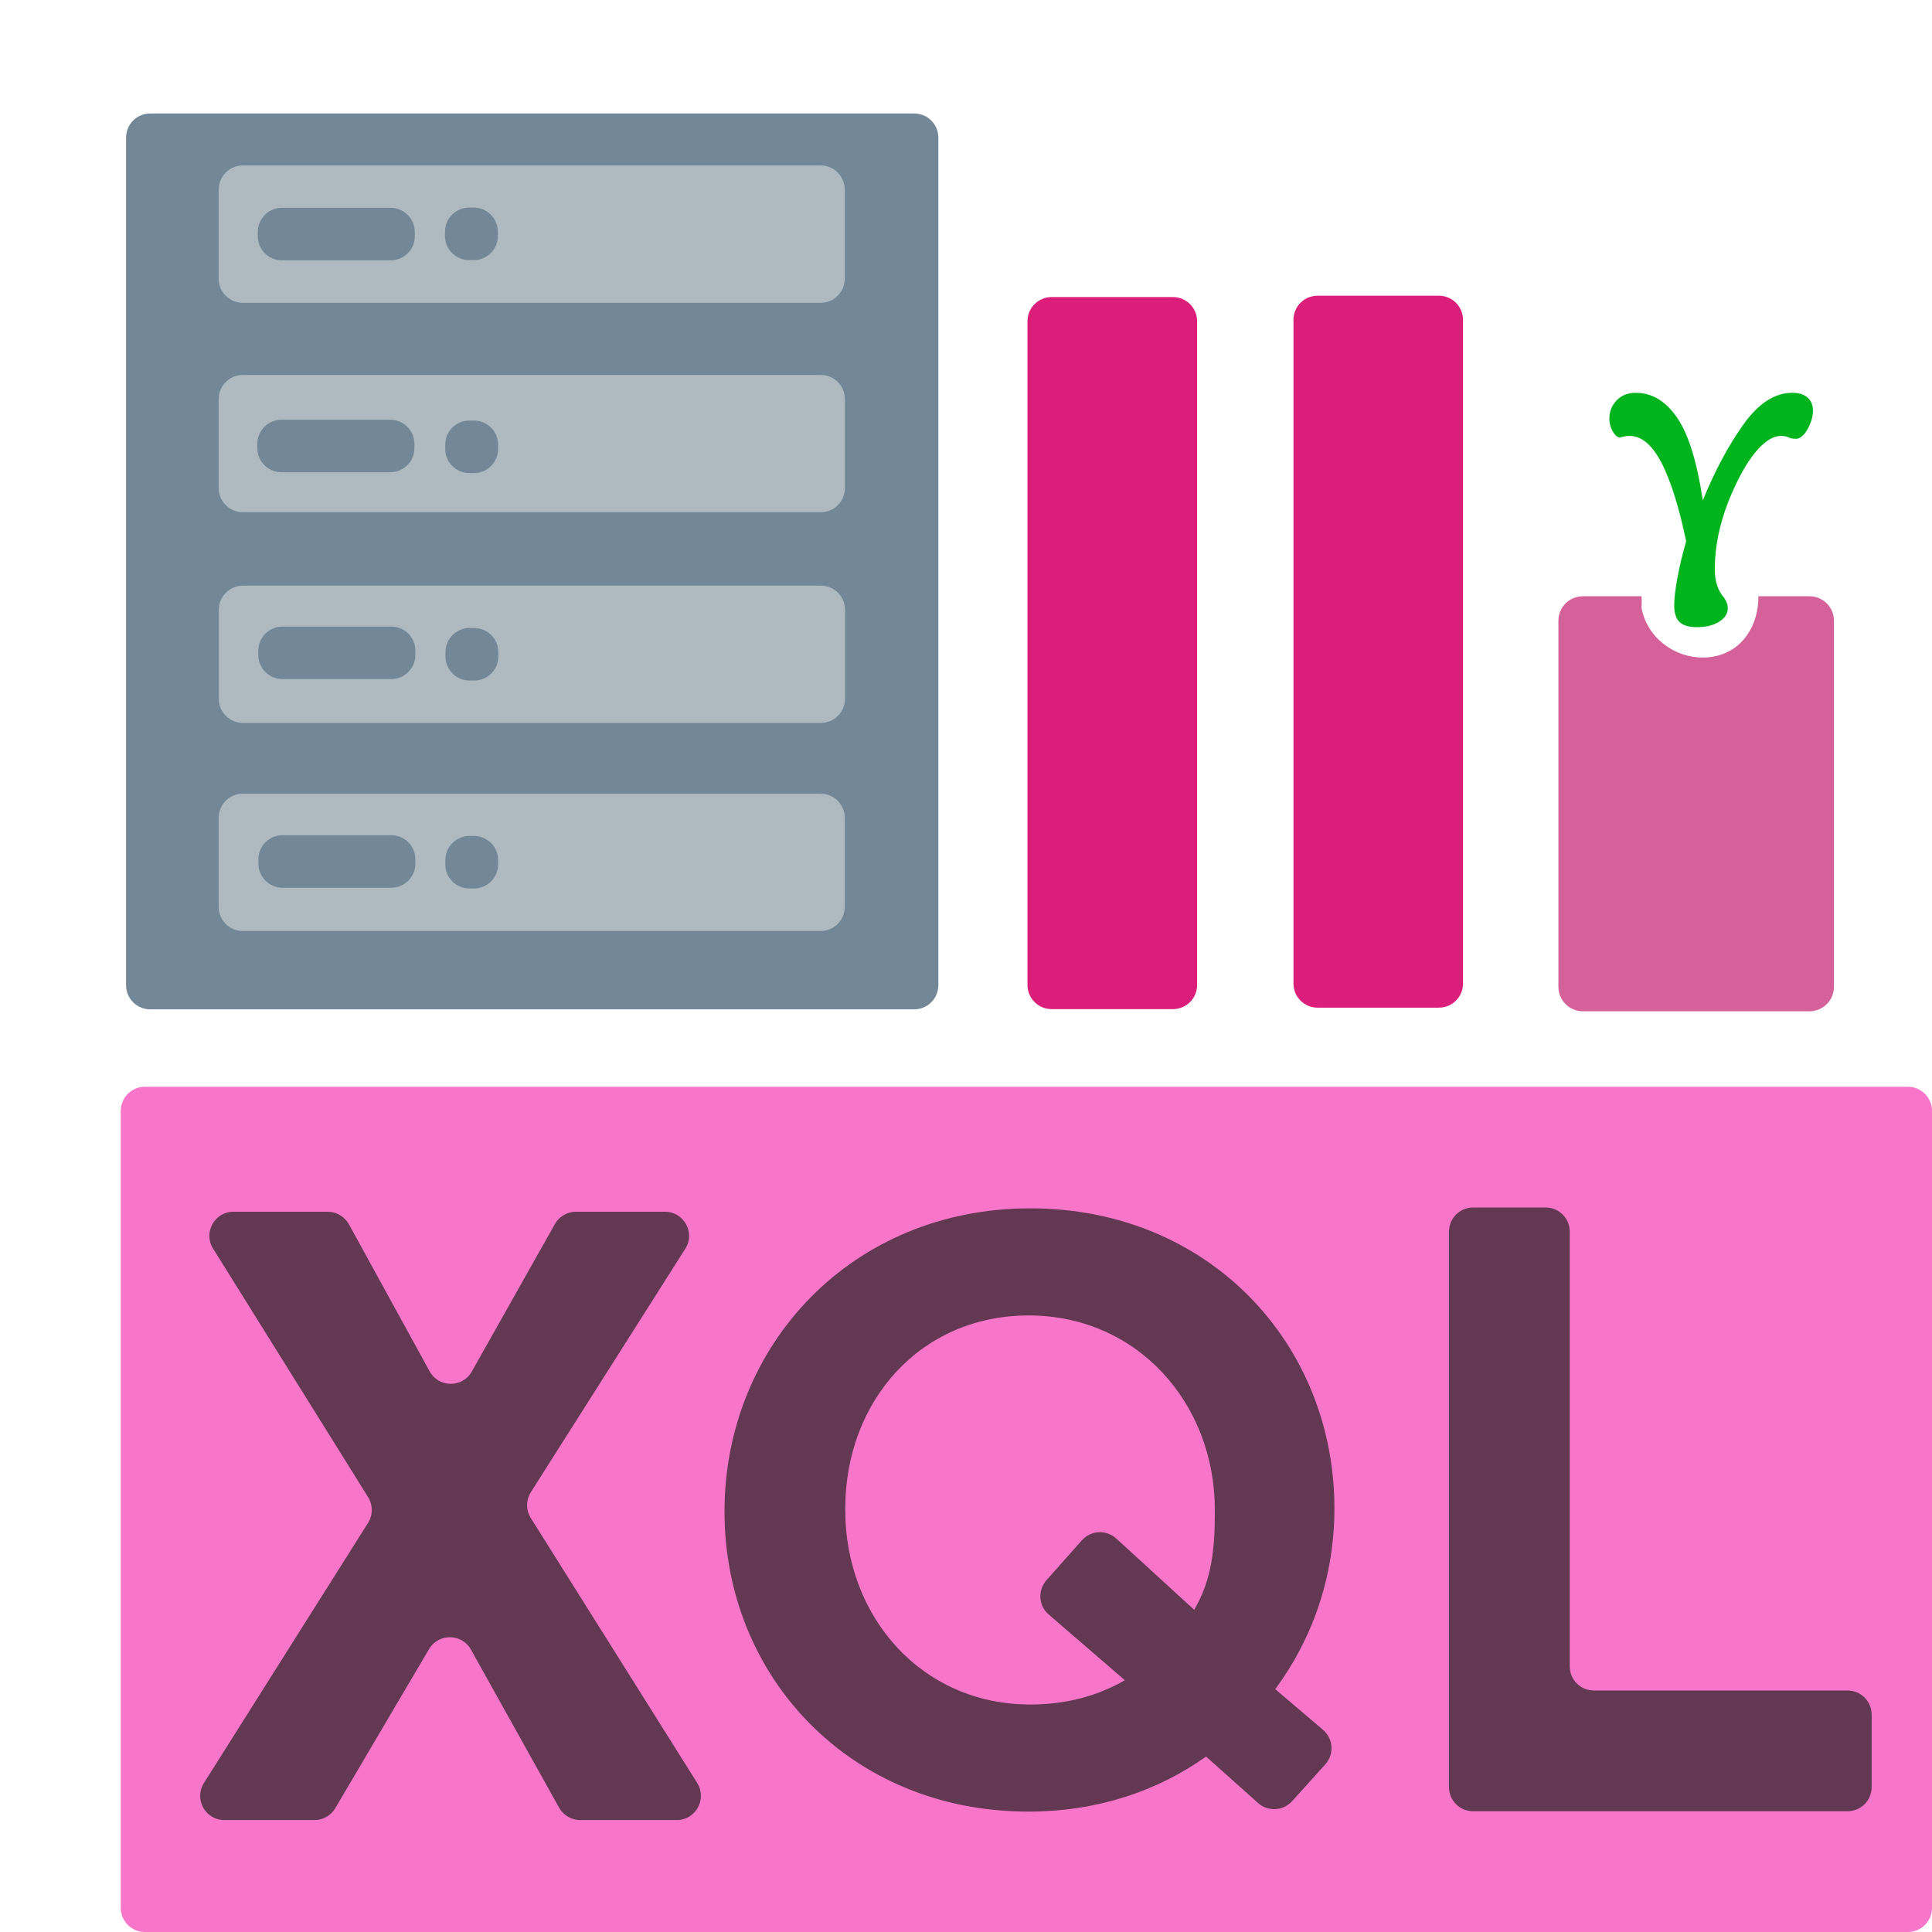
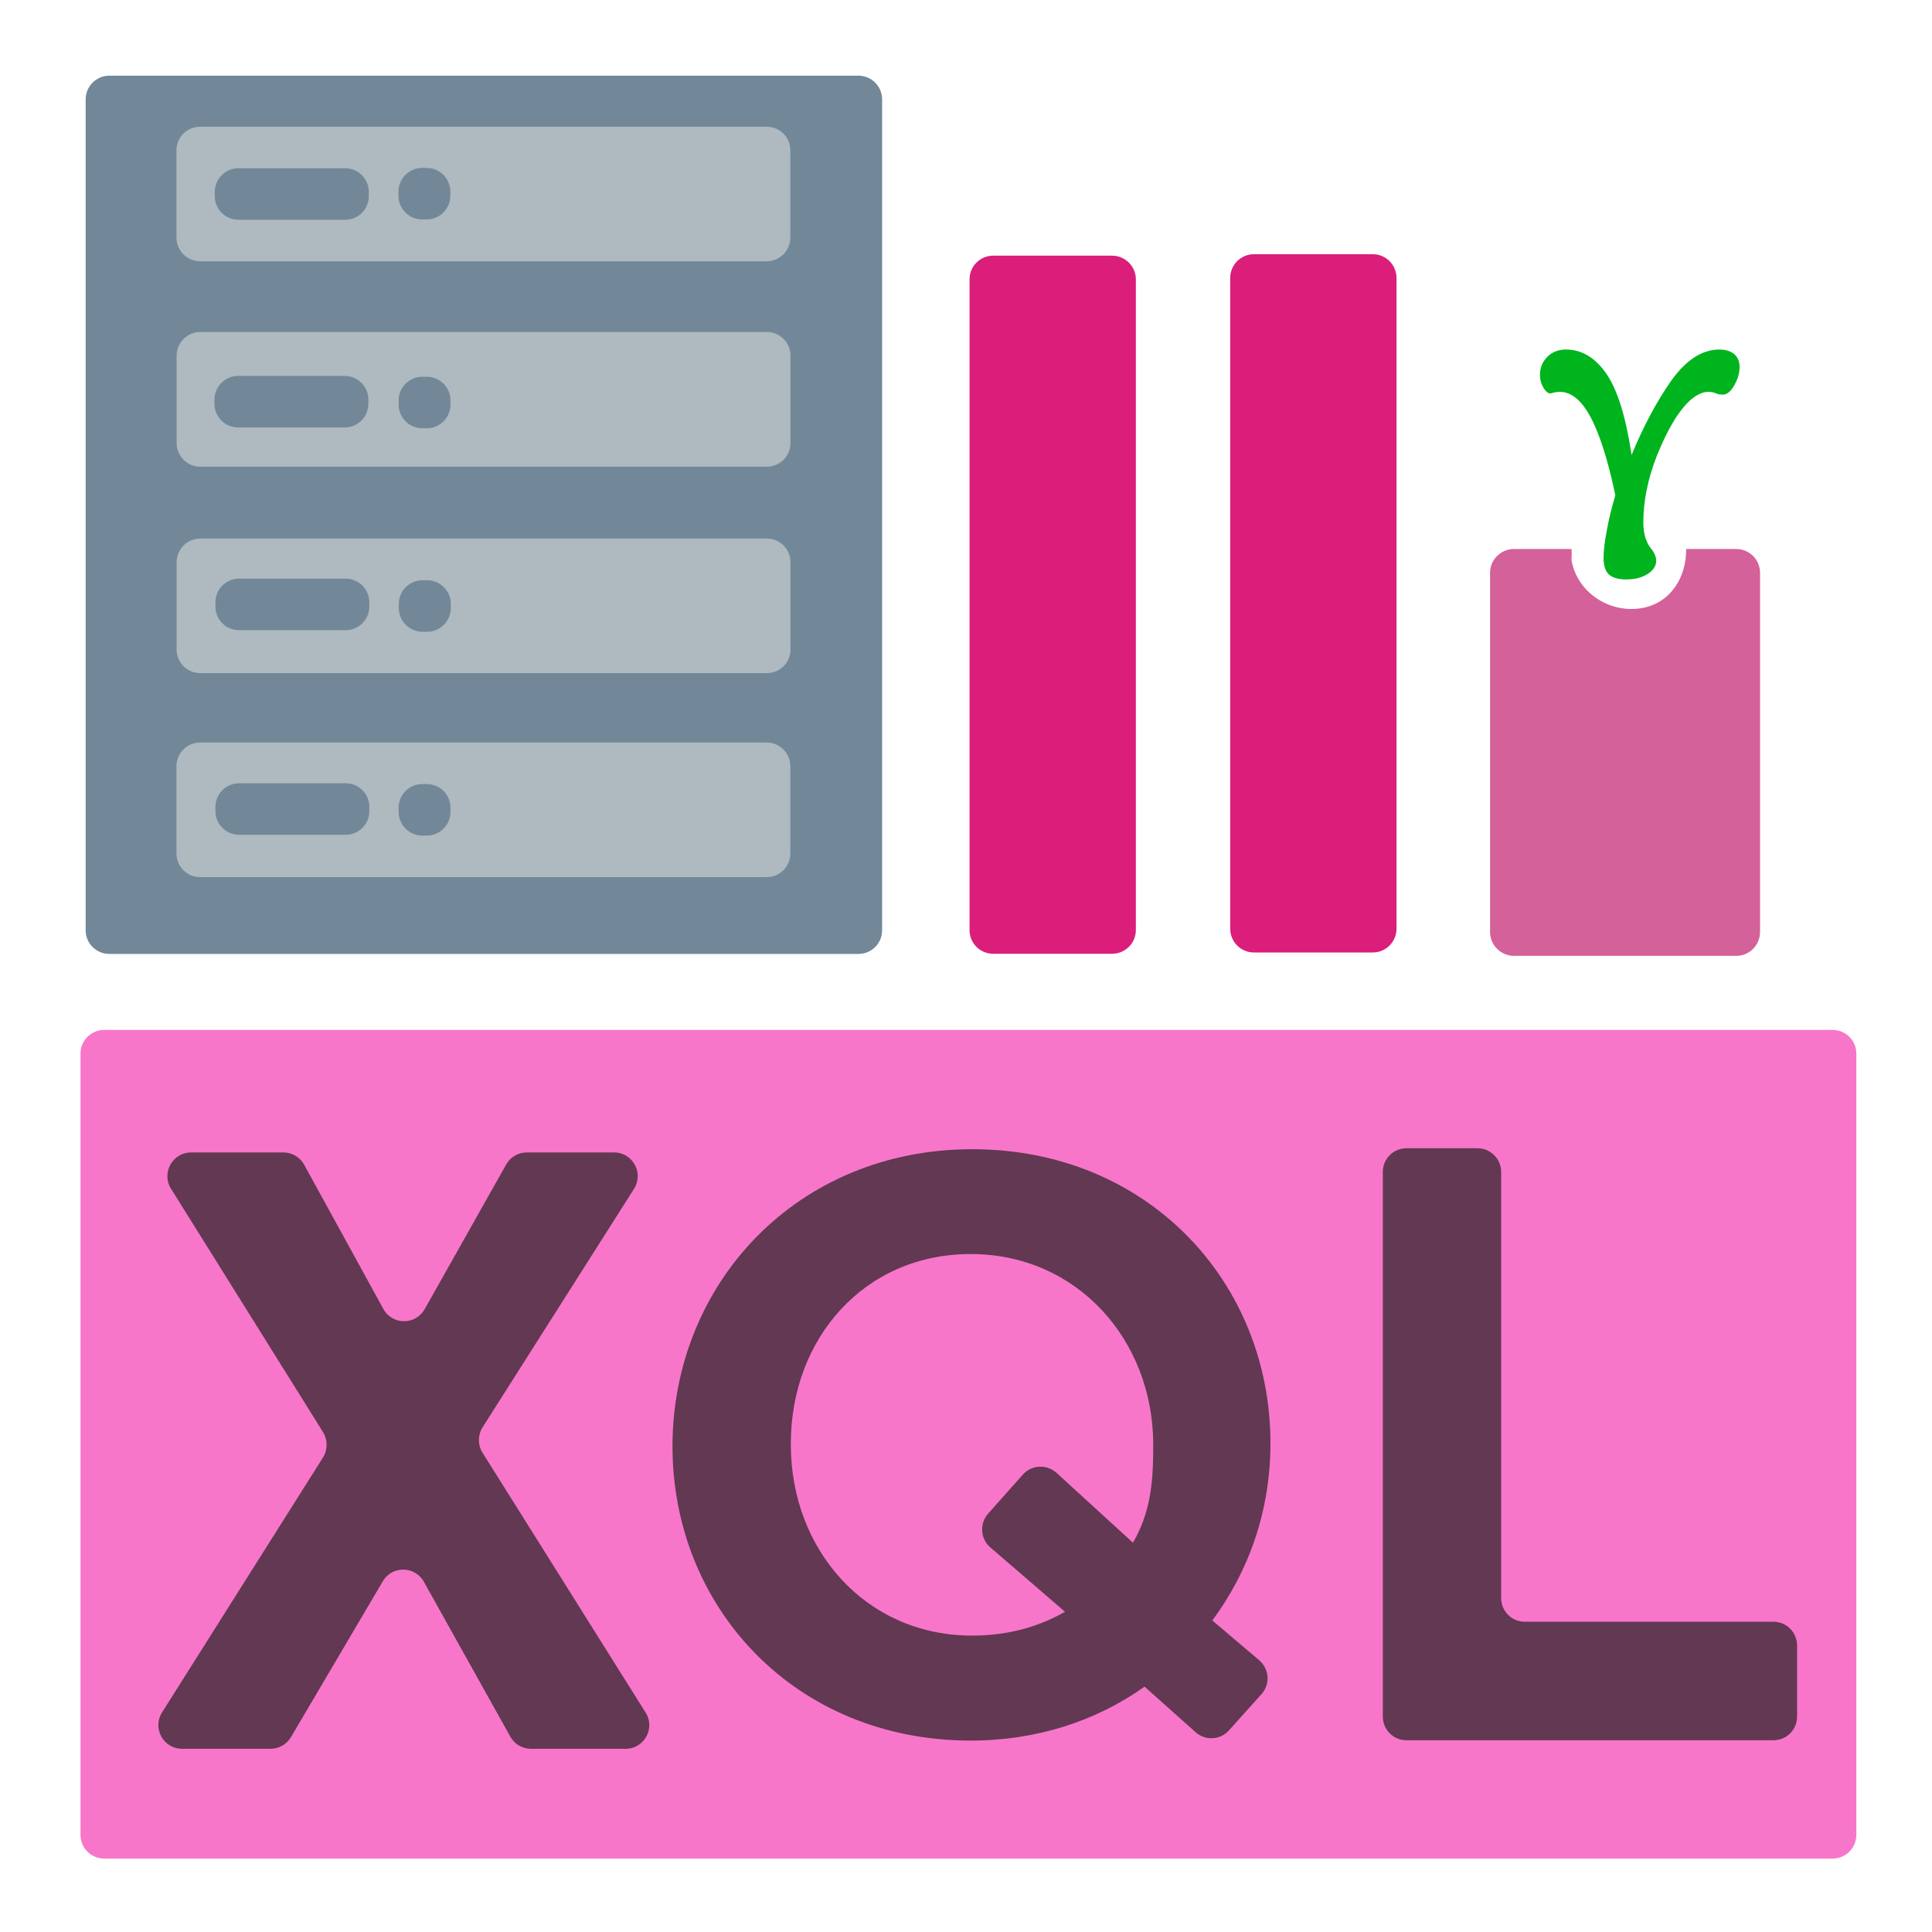
- <svg xmlns="http://www.w3.org/2000/svg" height="100%" stroke-miterlimit="10" style="fill-rule:nonzero;clip-rule:evenodd;stroke-linecap:round;stroke-linejoin:round;" version="1.1" viewBox="0 0 16 16" width="100%" xml:space="preserve">
+ <svg xmlns="http://www.w3.org/2000/svg" height="12.0pt" stroke-miterlimit="10" style="fill-rule:nonzero;clip-rule:evenodd;stroke-linecap:round;stroke-linejoin:round;" version="1.1" viewBox="0 0 12 12" width="12.0pt" xml:space="preserve">
  <defs />
  <g id="xql">
    <g opacity="1">
-       <path d="M1 15.8C1 15.911 1.09 16 1.2 16L15.8 16C15.911 16 16 15.911 16 15.8L16 9.2C16 9.09 15.911 9 15.8 9L1.2 9C1.09 9 1 9.09 1 9.2L1 15.8Z" fill="#f43db4" fill-opacity="0.7" fill-rule="evenodd" opacity="1" stroke="none" />
-       <path d="M10.956 14.325C11.042 14.398 11.051 14.527 10.976 14.611L10.701 14.916C10.627 14.998 10.501 15.005 10.419 14.932L9.988 14.547C9.581 14.837 9.077 15.003 8.518 15.003C7.035 15.003 6 13.878 6 12.519C6 11.146 7.049 10.007 8.532 10.007C10.016 10.007 11.051 11.132 11.051 12.491C11.051 13.057 10.871 13.568 10.561 13.989L10.956 14.325ZM8.532 14.116C8.83 14.116 9.089 14.045 9.316 13.915L8.685 13.371C8.601 13.299 8.592 13.171 8.666 13.087L8.959 12.757C9.033 12.673 9.161 12.666 9.244 12.741L9.89 13.332C10.033 13.085 10.061 12.843 10.061 12.518L10.061 12.505C10.061 11.621 9.419 10.894 8.519 10.894C7.618 10.894 7 11.608 7 12.492L7 12.505C7 13.389 7.631 14.116 8.532 14.116Z" fill="#231f20" fill-opacity="0.7" fill-rule="evenodd" opacity="1" stroke="none" />
-       <path d="M12 10.2C12 10.089 12.089 10 12.2 10L12.8 10C12.911 10 13 10.089 13 10.2L13 13.8C13 13.911 13.089 14 13.2 14L15.3 14C15.411 14 15.5 14.089 15.5 14.2L15.5 14.8C15.5 14.911 15.411 15 15.3 15L12.2 15C12.089 15 12 14.911 12 14.8L12 10.2Z" fill="#231f20" fill-opacity="0.7" fill-rule="evenodd" opacity="1" stroke="none" />
-       <path d="M5.774 14.766C5.857 14.9 5.761 15.073 5.604 15.073L4.805 15.073C4.733 15.073 4.666 15.034 4.63 14.97L3.9 13.661C3.825 13.527 3.632 13.524 3.553 13.657L2.777 14.974C2.741 15.035 2.675 15.073 2.605 15.073L1.858 15.073C1.7 15.073 1.605 14.899 1.689 14.766L3.048 12.612C3.089 12.547 3.089 12.464 3.049 12.399L1.765 10.341C1.681 10.207 1.777 10.035 1.934 10.035L2.713 10.035C2.786 10.035 2.853 10.075 2.889 10.138L3.558 11.357C3.633 11.494 3.83 11.495 3.907 11.359L4.596 10.136C4.631 10.074 4.698 10.035 4.77 10.035L5.506 10.035C5.664 10.035 5.76 10.209 5.675 10.342L4.396 12.358C4.355 12.423 4.355 12.506 4.396 12.572L5.774 14.766Z" fill="#231f20" fill-opacity="0.7" fill-rule="nonzero" opacity="1" stroke="none" />
+       <path d="M0.5 11.397C0.5 11.478 0.566 11.544 0.647 11.544L11.383 11.544C11.464 11.544 11.53 11.478 11.53 11.397L11.53 6.544C11.53 6.463 11.464 6.397 11.383 6.397L0.647 6.397C0.566 6.397 0.5 6.463 0.5 6.544L0.5 11.397Z" fill="#f43db4" fill-opacity="0.7" fill-rule="evenodd" opacity="1" stroke="none" />
+       <path d="M7.821 10.312C7.884 10.366 7.891 10.461 7.835 10.523L7.633 10.748C7.579 10.808 7.487 10.813 7.426 10.759L7.109 10.476C6.81 10.689 6.44 10.811 6.029 10.811C4.938 10.811 4.177 9.984 4.177 8.984C4.177 7.975 4.948 7.138 6.039 7.138C7.13 7.138 7.891 7.965 7.891 8.964C7.891 9.38 7.759 9.756 7.53 10.065L7.821 10.312ZM6.038 10.159C6.258 10.159 6.448 10.106 6.615 10.011L6.151 9.611C6.089 9.558 6.083 9.464 6.137 9.402L6.353 9.159C6.407 9.098 6.501 9.093 6.562 9.148L7.037 9.582C7.142 9.401 7.163 9.223 7.163 8.984L7.163 8.974C7.163 8.324 6.691 7.789 6.029 7.789C5.367 7.789 4.912 8.315 4.912 8.965L4.912 8.974C4.912 9.624 5.376 10.159 6.038 10.159Z" fill="#231f20" fill-opacity="0.7" fill-rule="evenodd" opacity="1" stroke="none" />
+       <path d="M8.589 7.279C8.589 7.198 8.654 7.132 8.736 7.132L9.177 7.132C9.258 7.132 9.324 7.198 9.324 7.279L9.324 9.926C9.324 10.008 9.39 10.073 9.471 10.073L11.015 10.073C11.097 10.073 11.162 10.139 11.162 10.221L11.162 10.662C11.162 10.743 11.097 10.809 11.015 10.809L8.736 10.809C8.654 10.809 8.589 10.743 8.589 10.662L8.589 7.279Z" fill="#231f20" fill-opacity="0.7" fill-rule="evenodd" opacity="1" stroke="none" />
+       <path d="M4.01 10.637C4.072 10.735 4.001 10.862 3.886 10.862L3.298 10.862C3.245 10.862 3.196 10.834 3.17 10.787L2.633 9.825C2.577 9.725 2.435 9.724 2.378 9.821L1.807 10.79C1.78 10.835 1.732 10.862 1.68 10.862L1.131 10.862C1.015 10.862 0.945 10.735 1.006 10.637L2.006 9.053C2.036 9.005 2.036 8.944 2.007 8.896L1.062 7.383C1.001 7.285 1.072 7.158 1.187 7.158L1.76 7.158C1.813 7.158 1.863 7.187 1.889 7.234L2.381 8.13C2.436 8.231 2.581 8.232 2.638 8.131L3.144 7.233C3.17 7.186 3.219 7.158 3.272 7.158L3.814 7.158C3.93 7.158 4 7.286 3.938 7.384L2.997 8.866C2.967 8.914 2.967 8.975 2.997 9.023L4.01 10.637Z" fill="#231f20" fill-opacity="0.7" fill-rule="nonzero" opacity="1" stroke="none" />
    </g>
    <g opacity="1">
-       <path d="M1.044 1.14C1.044 1.029 1.133 0.94 1.244 0.94L7.571 0.94C7.682 0.94 7.771 1.029 7.771 1.14L7.771 8.159C7.771 8.269 7.682 8.359 7.571 8.359L1.244 8.359C1.133 8.359 1.044 8.269 1.044 8.159L1.044 1.14Z" fill="#728898" fill-rule="nonzero" opacity="1" stroke="none" />
+       <path d="M0.532 0.617C0.532 0.536 0.598 0.47 0.679 0.47L5.332 0.47C5.413 0.47 5.479 0.536 5.479 0.617L5.479 5.778C5.479 5.86 5.413 5.925 5.332 5.925L0.679 5.925C0.598 5.925 0.532 5.86 0.532 5.778L0.532 0.617Z" fill="#728898" fill-rule="nonzero" opacity="1" stroke="none" />
      <g opacity="1">
-         <path d="M1.811 1.57C1.811 1.46 1.9 1.37 2.011 1.37L6.796 1.37C6.907 1.37 6.996 1.46 6.996 1.57L6.996 2.308C6.996 2.418 6.907 2.508 6.796 2.508L2.011 2.508C1.9 2.508 1.811 2.418 1.811 2.308L1.811 1.57Z" fill="#aeb9c0" fill-rule="nonzero" opacity="1" stroke="none" />
-         <path d="M2.135 1.921C2.135 1.811 2.224 1.721 2.335 1.721L3.235 1.721C3.346 1.721 3.435 1.811 3.435 1.921L3.435 1.956C3.435 2.067 3.346 2.156 3.235 2.156L2.335 2.156C2.224 2.156 2.135 2.067 2.135 1.956L2.135 1.921Z" fill="#728898" fill-rule="nonzero" opacity="1" stroke="none" />
-         <path d="M3.685 1.919C3.685 1.809 3.775 1.719 3.885 1.719L3.923 1.719C4.034 1.719 4.123 1.809 4.123 1.919L4.123 1.954C4.123 2.065 4.034 2.154 3.923 2.154L3.885 2.154C3.775 2.154 3.685 2.065 3.685 1.954L3.685 1.919Z" fill="#728898" fill-rule="nonzero" opacity="1" stroke="none" />
+         <path d="M1.096 0.934C1.096 0.852 1.162 0.787 1.243 0.787L4.762 0.787C4.843 0.787 4.909 0.852 4.909 0.934L4.909 1.476C4.909 1.557 4.843 1.623 4.762 1.623L1.243 1.623C1.162 1.623 1.096 1.557 1.096 1.476L1.096 0.934Z" fill="#aeb9c0" fill-rule="nonzero" opacity="1" stroke="none" />
+         <path d="M1.334 1.192C1.334 1.111 1.4 1.045 1.481 1.045L2.144 1.045C2.225 1.045 2.291 1.111 2.291 1.192L2.291 1.218C2.291 1.299 2.225 1.365 2.144 1.365L1.481 1.365C1.4 1.365 1.334 1.299 1.334 1.218L1.334 1.192Z" fill="#728898" fill-rule="nonzero" opacity="1" stroke="none" />
+         <path d="M2.475 1.19C2.475 1.109 2.541 1.043 2.622 1.043L2.65 1.043C2.731 1.043 2.797 1.109 2.797 1.19L2.797 1.216C2.797 1.297 2.731 1.363 2.65 1.363L2.622 1.363C2.541 1.363 2.475 1.297 2.475 1.216L2.475 1.19Z" fill="#728898" fill-rule="nonzero" opacity="1" stroke="none" />
      </g>
      <g opacity="1">
-         <path d="M1.811 3.305C1.811 3.195 1.901 3.105 2.011 3.105L6.797 3.105C6.908 3.105 6.997 3.195 6.997 3.305L6.997 4.042C6.997 4.153 6.908 4.242 6.797 4.242L2.011 4.242C1.901 4.242 1.811 4.153 1.811 4.042L1.811 3.305Z" fill="#aeb9c0" fill-rule="nonzero" opacity="1" stroke="none" />
-         <path d="M2.131 3.676C2.131 3.566 2.221 3.476 2.331 3.476L3.232 3.476C3.342 3.476 3.432 3.566 3.432 3.676L3.432 3.711C3.432 3.822 3.342 3.911 3.232 3.911L2.331 3.911C2.221 3.911 2.131 3.822 2.131 3.711L2.131 3.676Z" fill="#728898" fill-rule="nonzero" opacity="1" stroke="none" />
-         <path d="M3.687 3.683C3.687 3.572 3.777 3.483 3.887 3.483L3.925 3.483C4.036 3.483 4.125 3.572 4.125 3.683L4.125 3.718C4.125 3.828 4.036 3.918 3.925 3.918L3.887 3.918C3.777 3.918 3.687 3.828 3.687 3.718L3.687 3.683Z" fill="#728898" fill-rule="nonzero" opacity="1" stroke="none" />
+         <path d="M1.097 2.209C1.097 2.128 1.163 2.062 1.244 2.062L4.763 2.062C4.844 2.062 4.91 2.128 4.91 2.209L4.91 2.751C4.91 2.833 4.844 2.899 4.763 2.899L1.244 2.899C1.163 2.899 1.097 2.833 1.097 2.751L1.097 2.209Z" fill="#aeb9c0" fill-rule="nonzero" opacity="1" stroke="none" />
+         <path d="M1.332 2.482C1.332 2.401 1.398 2.335 1.479 2.335L2.141 2.335C2.222 2.335 2.288 2.401 2.288 2.482L2.288 2.508C2.288 2.589 2.222 2.655 2.141 2.655L1.479 2.655C1.398 2.655 1.332 2.589 1.332 2.508L1.332 2.482Z" fill="#728898" fill-rule="nonzero" opacity="1" stroke="none" />
+         <path d="M2.476 2.487C2.476 2.406 2.542 2.34 2.623 2.34L2.651 2.34C2.732 2.34 2.798 2.406 2.798 2.487L2.798 2.513C2.798 2.594 2.732 2.66 2.651 2.66L2.623 2.66C2.542 2.66 2.476 2.594 2.476 2.513L2.476 2.487Z" fill="#728898" fill-rule="nonzero" opacity="1" stroke="none" />
      </g>
      <g opacity="1">
-         <path d="M1.812 5.05C1.812 4.939 1.902 4.85 2.012 4.85L6.798 4.85C6.908 4.85 6.998 4.939 6.998 5.05L6.998 5.787C6.998 5.898 6.908 5.987 6.798 5.987L2.012 5.987C1.902 5.987 1.812 5.898 1.812 5.787L1.812 5.05Z" fill="#aeb9c0" fill-rule="nonzero" opacity="1" stroke="none" />
-         <path d="M2.139 5.389C2.139 5.278 2.229 5.189 2.339 5.189L3.24 5.189C3.35 5.189 3.44 5.278 3.44 5.389L3.44 5.424C3.44 5.534 3.35 5.624 3.24 5.624L2.339 5.624C2.229 5.624 2.139 5.534 2.139 5.424L2.139 5.389Z" fill="#728898" fill-rule="nonzero" opacity="1" stroke="none" />
-         <path d="M3.689 5.401C3.689 5.291 3.779 5.201 3.889 5.201L3.927 5.201C4.038 5.201 4.127 5.291 4.127 5.401L4.127 5.436C4.127 5.547 4.038 5.636 3.927 5.636L3.889 5.636C3.779 5.636 3.689 5.547 3.689 5.436L3.689 5.401Z" fill="#728898" fill-rule="nonzero" opacity="1" stroke="none" />
+         <path d="M1.097 3.492C1.097 3.411 1.163 3.345 1.244 3.345L4.763 3.345C4.844 3.345 4.91 3.411 4.91 3.492L4.91 4.034C4.91 4.116 4.844 4.181 4.763 4.181L1.244 4.181C1.163 4.181 1.097 4.116 1.097 4.034L1.097 3.492Z" fill="#aeb9c0" fill-rule="nonzero" opacity="1" stroke="none" />
+         <path d="M1.338 3.742C1.338 3.66 1.403 3.594 1.485 3.594L2.147 3.594C2.228 3.594 2.294 3.66 2.294 3.742L2.294 3.767C2.294 3.849 2.228 3.914 2.147 3.914L1.485 3.914C1.403 3.914 1.338 3.849 1.338 3.767L1.338 3.742Z" fill="#728898" fill-rule="nonzero" opacity="1" stroke="none" />
+         <path d="M2.477 3.751C2.477 3.67 2.543 3.604 2.625 3.604L2.652 3.604C2.734 3.604 2.8 3.67 2.8 3.751L2.8 3.776C2.8 3.858 2.734 3.924 2.652 3.924L2.625 3.924C2.543 3.924 2.477 3.858 2.477 3.776L2.477 3.751Z" fill="#728898" fill-rule="nonzero" opacity="1" stroke="none" />
      </g>
      <g opacity="1">
-         <path d="M1.811 6.773C1.811 6.662 1.9 6.573 2.011 6.573L6.796 6.573C6.907 6.573 6.996 6.662 6.996 6.773L6.996 7.51C6.996 7.621 6.907 7.71 6.796 7.71L2.011 7.71C1.9 7.71 1.811 7.621 1.811 7.51L1.811 6.773Z" fill="#aeb9c0" fill-rule="nonzero" opacity="1" stroke="none" />
-         <path d="M2.14 7.117C2.14 7.006 2.229 6.917 2.34 6.917L3.24 6.917C3.351 6.917 3.44 7.006 3.44 7.117L3.44 7.152C3.44 7.262 3.351 7.352 3.24 7.352L2.34 7.352C2.229 7.352 2.14 7.262 2.14 7.152L2.14 7.117Z" fill="#728898" fill-rule="nonzero" opacity="1" stroke="none" />
-         <path d="M3.688 7.123C3.688 7.013 3.777 6.923 3.888 6.923L3.925 6.923C4.036 6.923 4.125 7.013 4.125 7.123L4.125 7.158C4.125 7.269 4.036 7.358 3.925 7.358L3.888 7.358C3.777 7.358 3.688 7.269 3.688 7.158L3.688 7.123Z" fill="#728898" fill-rule="nonzero" opacity="1" stroke="none" />
+         <path d="M1.096 4.759C1.096 4.678 1.162 4.612 1.243 4.612L4.762 4.612C4.843 4.612 4.909 4.678 4.909 4.759L4.909 5.301C4.909 5.383 4.843 5.448 4.762 5.448L1.243 5.448C1.162 5.448 1.096 5.383 1.096 5.301L1.096 4.759Z" fill="#aeb9c0" fill-rule="nonzero" opacity="1" stroke="none" />
+         <path d="M1.338 5.012C1.338 4.931 1.404 4.865 1.485 4.865L2.147 4.865C2.229 4.865 2.294 4.931 2.294 5.012L2.294 5.038C2.294 5.119 2.229 5.185 2.147 5.185L1.485 5.185C1.404 5.185 1.338 5.119 1.338 5.038L1.338 5.012Z" fill="#728898" fill-rule="nonzero" opacity="1" stroke="none" />
+         <path d="M2.476 5.017C2.476 4.935 2.542 4.87 2.623 4.87L2.651 4.87C2.732 4.87 2.798 4.935 2.798 5.017L2.798 5.042C2.798 5.124 2.732 5.19 2.651 5.19L2.623 5.19C2.542 5.19 2.476 5.124 2.476 5.042L2.476 5.017Z" fill="#728898" fill-rule="nonzero" opacity="1" stroke="none" />
      </g>
    </g>
-     <path d="M10.712 2.649C10.712 2.538 10.801 2.449 10.912 2.449L11.916 2.449C12.027 2.449 12.116 2.538 12.116 2.649L12.116 8.145C12.116 8.256 12.027 8.345 11.916 8.345L10.912 8.345C10.801 8.345 10.712 8.256 10.712 8.145L10.712 2.649Z" fill="#da1e7a" fill-rule="nonzero" opacity="1" stroke="none" />
-     <path d="M8.509 2.66C8.509 2.55 8.599 2.46 8.709 2.46L9.714 2.46C9.824 2.46 9.914 2.55 9.914 2.66L9.914 8.157C9.914 8.268 9.824 8.357 9.714 8.357L8.709 8.357C8.599 8.357 8.509 8.268 8.509 8.157L8.509 2.66Z" fill="#da1e7a" fill-rule="nonzero" opacity="1" stroke="none" />
-     <path d="M13.109 4.938C12.997 4.938 12.906 5.028 12.906 5.14L12.906 8.173C12.906 8.284 12.997 8.375 13.109 8.375L14.985 8.375C15.097 8.375 15.188 8.284 15.188 8.173L15.188 5.14C15.188 5.028 15.097 4.938 14.985 4.938L14.562 4.938C14.565 5.176 14.432 5.395 14.188 5.438C13.915 5.485 13.641 5.303 13.594 5.031C13.594 5.03 13.599 4.977 13.594 4.938L13.109 4.938Z" fill="#d46199" fill-rule="nonzero" opacity="1" stroke="none" />
-     <path d="M14.054 5.194C13.988 5.194 13.94 5.18 13.91 5.152C13.88 5.124 13.865 5.077 13.865 5.011C13.865 4.957 13.874 4.883 13.891 4.789C13.908 4.695 13.932 4.593 13.964 4.483C13.922 4.281 13.876 4.115 13.826 3.985C13.734 3.735 13.624 3.61 13.496 3.61C13.474 3.61 13.449 3.614 13.421 3.622C13.401 3.626 13.381 3.612 13.36 3.579C13.339 3.546 13.328 3.508 13.328 3.466C13.328 3.408 13.348 3.358 13.388 3.316C13.428 3.274 13.481 3.253 13.547 3.253C13.681 3.253 13.795 3.322 13.889 3.459C13.983 3.596 14.054 3.824 14.102 4.144C14.2 3.902 14.312 3.693 14.437 3.517C14.562 3.341 14.697 3.253 14.843 3.253C14.897 3.253 14.939 3.266 14.969 3.292C14.999 3.318 15.014 3.354 15.014 3.4C15.014 3.45 14.999 3.502 14.969 3.555C14.939 3.608 14.907 3.634 14.873 3.634C14.851 3.634 14.833 3.631 14.819 3.625C14.799 3.615 14.776 3.61 14.75 3.61C14.682 3.61 14.611 3.656 14.536 3.747C14.461 3.838 14.387 3.972 14.315 4.15C14.239 4.344 14.201 4.532 14.201 4.714C14.201 4.814 14.227 4.893 14.279 4.951C14.299 4.981 14.309 5.009 14.309 5.035C14.309 5.081 14.285 5.119 14.237 5.149C14.189 5.179 14.128 5.194 14.054 5.194Z" fill="#00b41e" fill-rule="nonzero" opacity="1" stroke="none" />
+     <path d="M7.641 1.727C7.641 1.645 7.707 1.579 7.788 1.579L8.527 1.579C8.608 1.579 8.674 1.645 8.674 1.727L8.674 5.768C8.674 5.85 8.608 5.916 8.527 5.916L7.788 5.916C7.707 5.916 7.641 5.85 7.641 5.768L7.641 1.727Z" fill="#da1e7a" fill-rule="nonzero" opacity="1" stroke="none" />
+     <path d="M6.022 1.735C6.022 1.654 6.087 1.588 6.169 1.588L6.907 1.588C6.989 1.588 7.055 1.654 7.055 1.735L7.055 5.777C7.055 5.858 6.989 5.924 6.907 5.924L6.169 5.924C6.087 5.924 6.022 5.858 6.022 5.777L6.022 1.735Z" fill="#da1e7a" fill-rule="nonzero" opacity="1" stroke="none" />
+     <path d="M9.404 3.41C9.322 3.41 9.255 3.476 9.255 3.558L9.255 5.788C9.255 5.871 9.322 5.937 9.404 5.937L10.784 5.937C10.866 5.937 10.932 5.871 10.932 5.788L10.932 3.558C10.932 3.476 10.866 3.41 10.784 3.41L10.473 3.41C10.475 3.585 10.377 3.746 10.197 3.777C9.997 3.812 9.795 3.679 9.761 3.479C9.76 3.478 9.764 3.439 9.761 3.41L9.404 3.41Z" fill="#d46199" fill-rule="nonzero" opacity="1" stroke="none" />
+     <path d="M10.099 3.599C10.051 3.599 10.015 3.588 9.993 3.568C9.971 3.547 9.96 3.513 9.96 3.464C9.96 3.424 9.966 3.37 9.979 3.301C9.991 3.232 10.009 3.157 10.033 3.076C10.002 2.927 9.968 2.805 9.932 2.71C9.864 2.526 9.783 2.434 9.689 2.434C9.673 2.434 9.654 2.437 9.634 2.443C9.619 2.446 9.604 2.435 9.588 2.411C9.573 2.386 9.565 2.359 9.565 2.328C9.565 2.285 9.58 2.248 9.609 2.218C9.639 2.187 9.678 2.171 9.726 2.171C9.825 2.171 9.909 2.222 9.978 2.322C10.047 2.423 10.099 2.591 10.134 2.826C10.207 2.649 10.289 2.495 10.38 2.365C10.472 2.236 10.572 2.171 10.679 2.171C10.719 2.171 10.75 2.181 10.772 2.2C10.794 2.219 10.805 2.246 10.805 2.279C10.805 2.316 10.794 2.354 10.772 2.393C10.75 2.432 10.726 2.451 10.701 2.451C10.685 2.451 10.672 2.449 10.662 2.445C10.647 2.437 10.63 2.434 10.611 2.434C10.561 2.434 10.508 2.467 10.453 2.534C10.398 2.601 10.344 2.7 10.291 2.831C10.235 2.974 10.207 3.112 10.207 3.246C10.207 3.319 10.226 3.377 10.265 3.42C10.279 3.442 10.287 3.463 10.287 3.482C10.287 3.515 10.269 3.543 10.234 3.565C10.198 3.588 10.154 3.599 10.099 3.599Z" fill="#00b41e" fill-rule="nonzero" opacity="1" stroke="none" />
  </g>
</svg>
